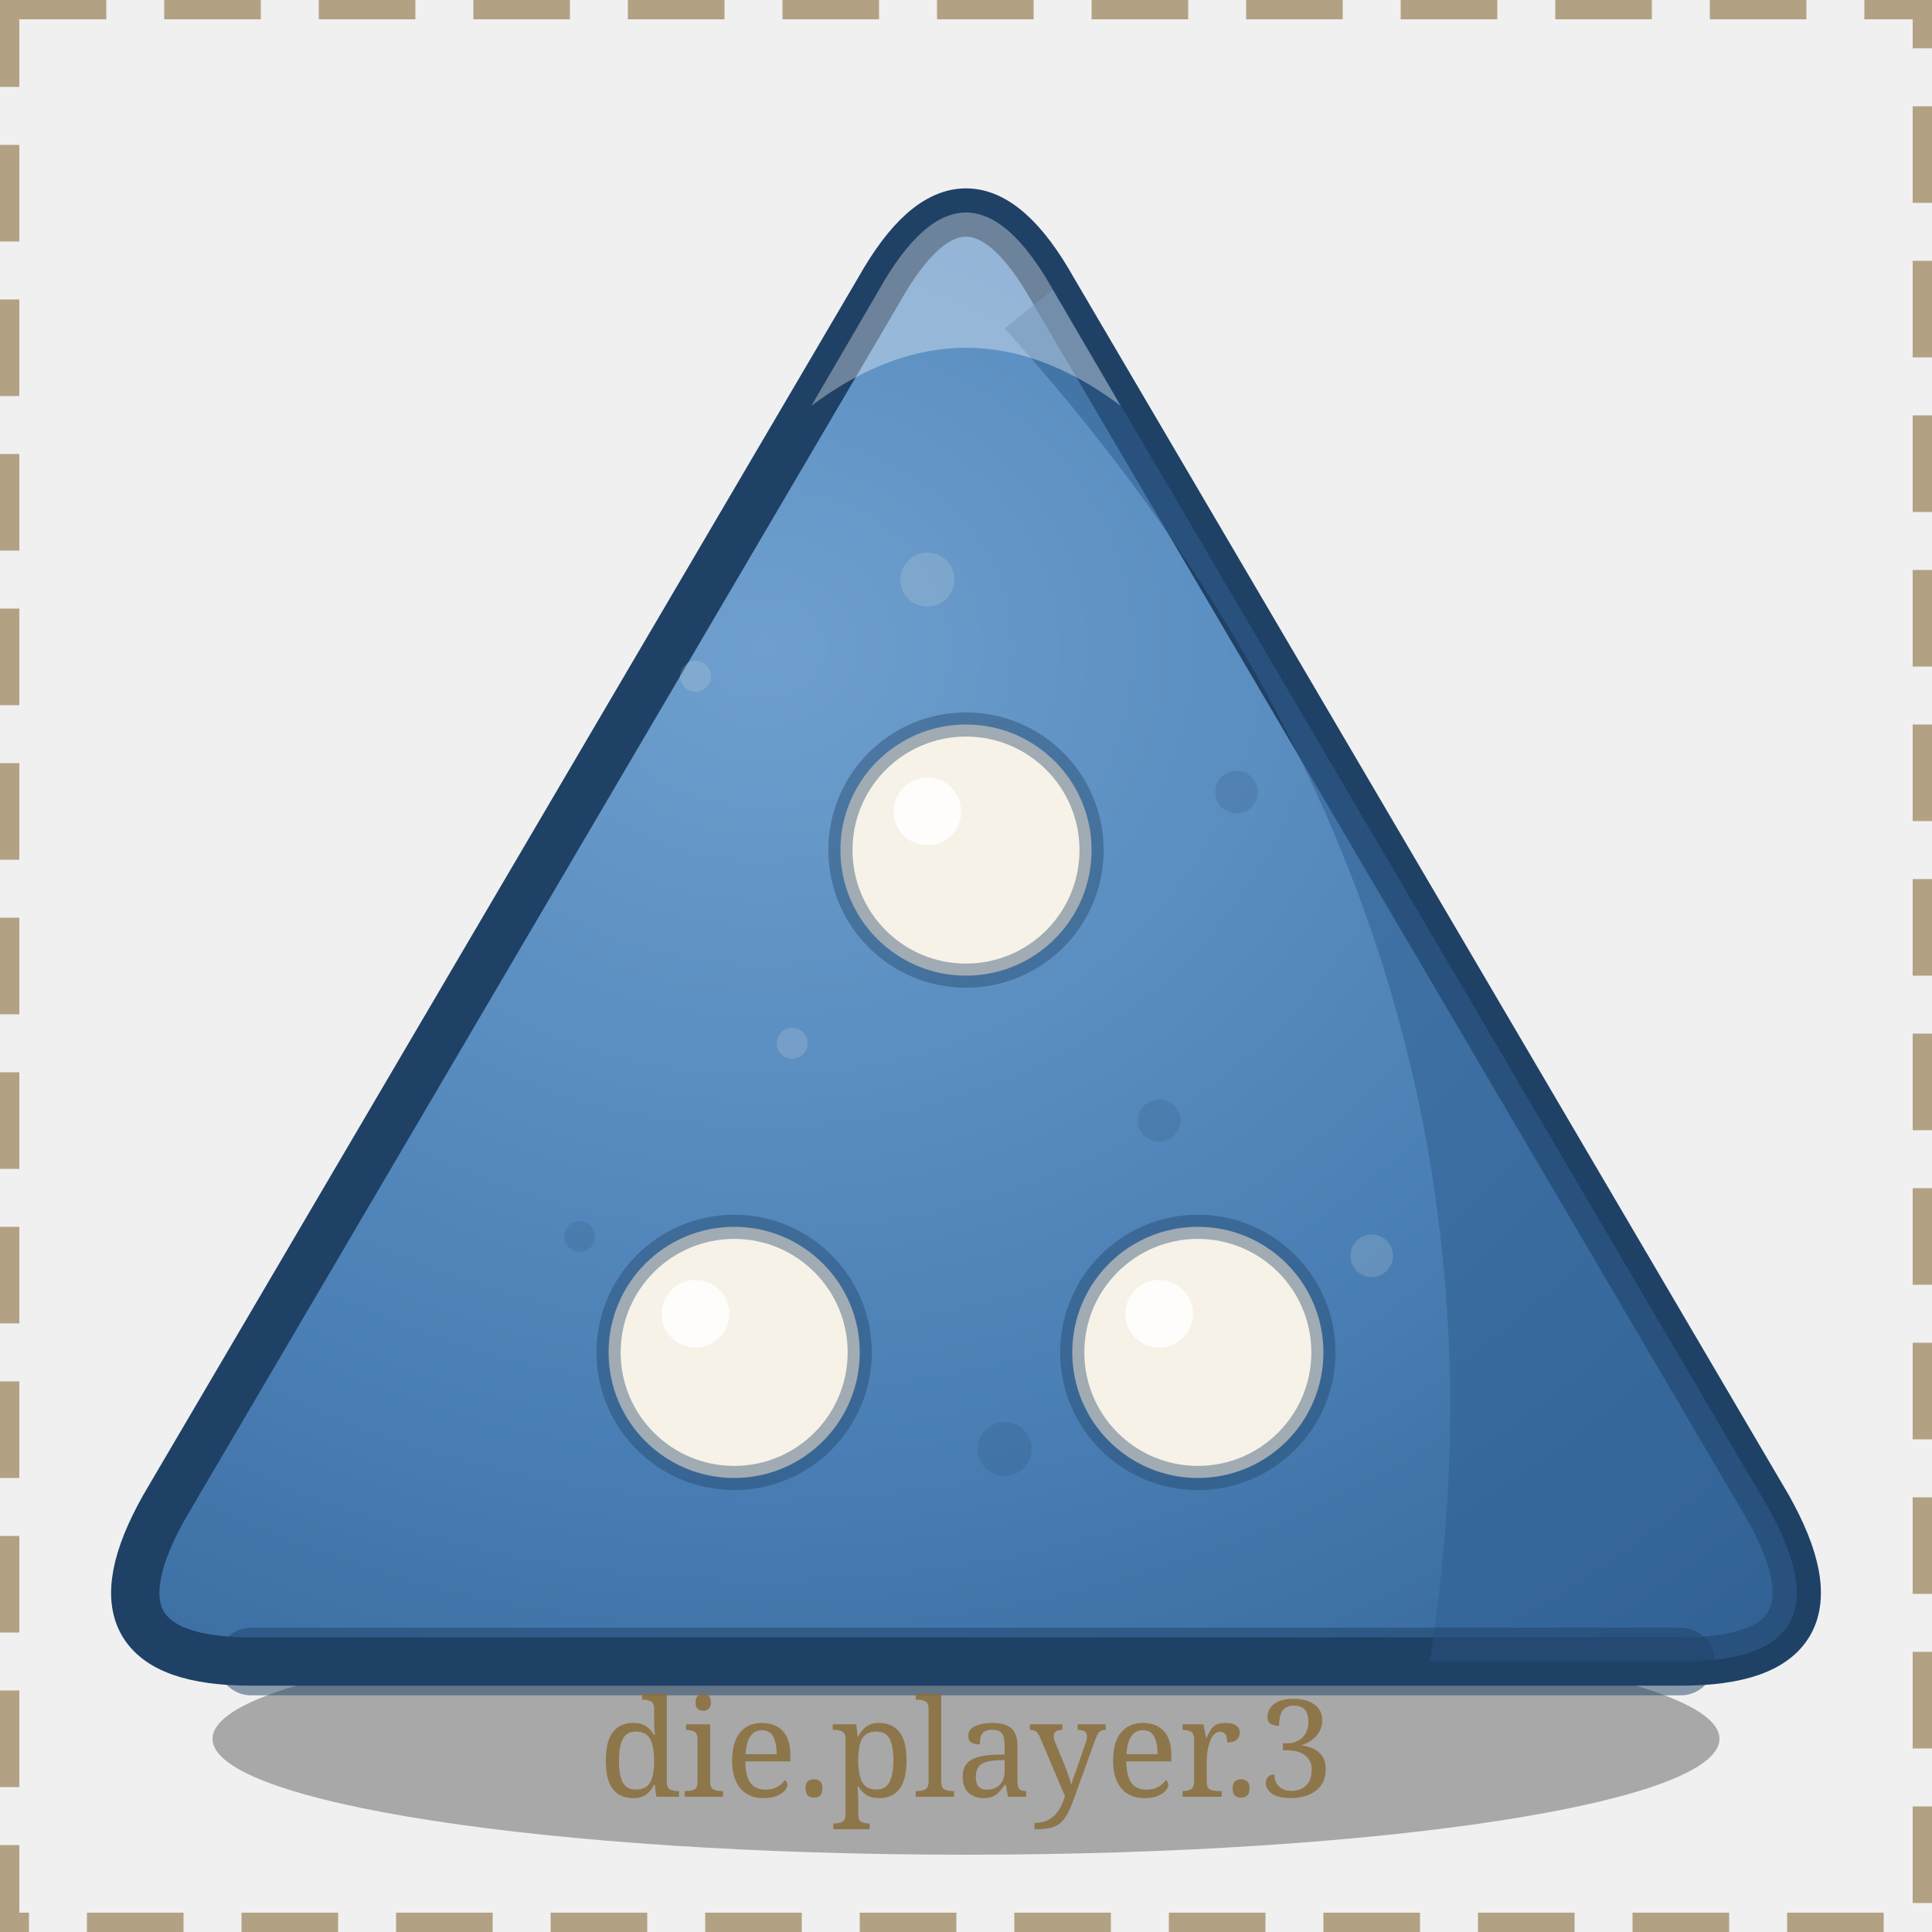
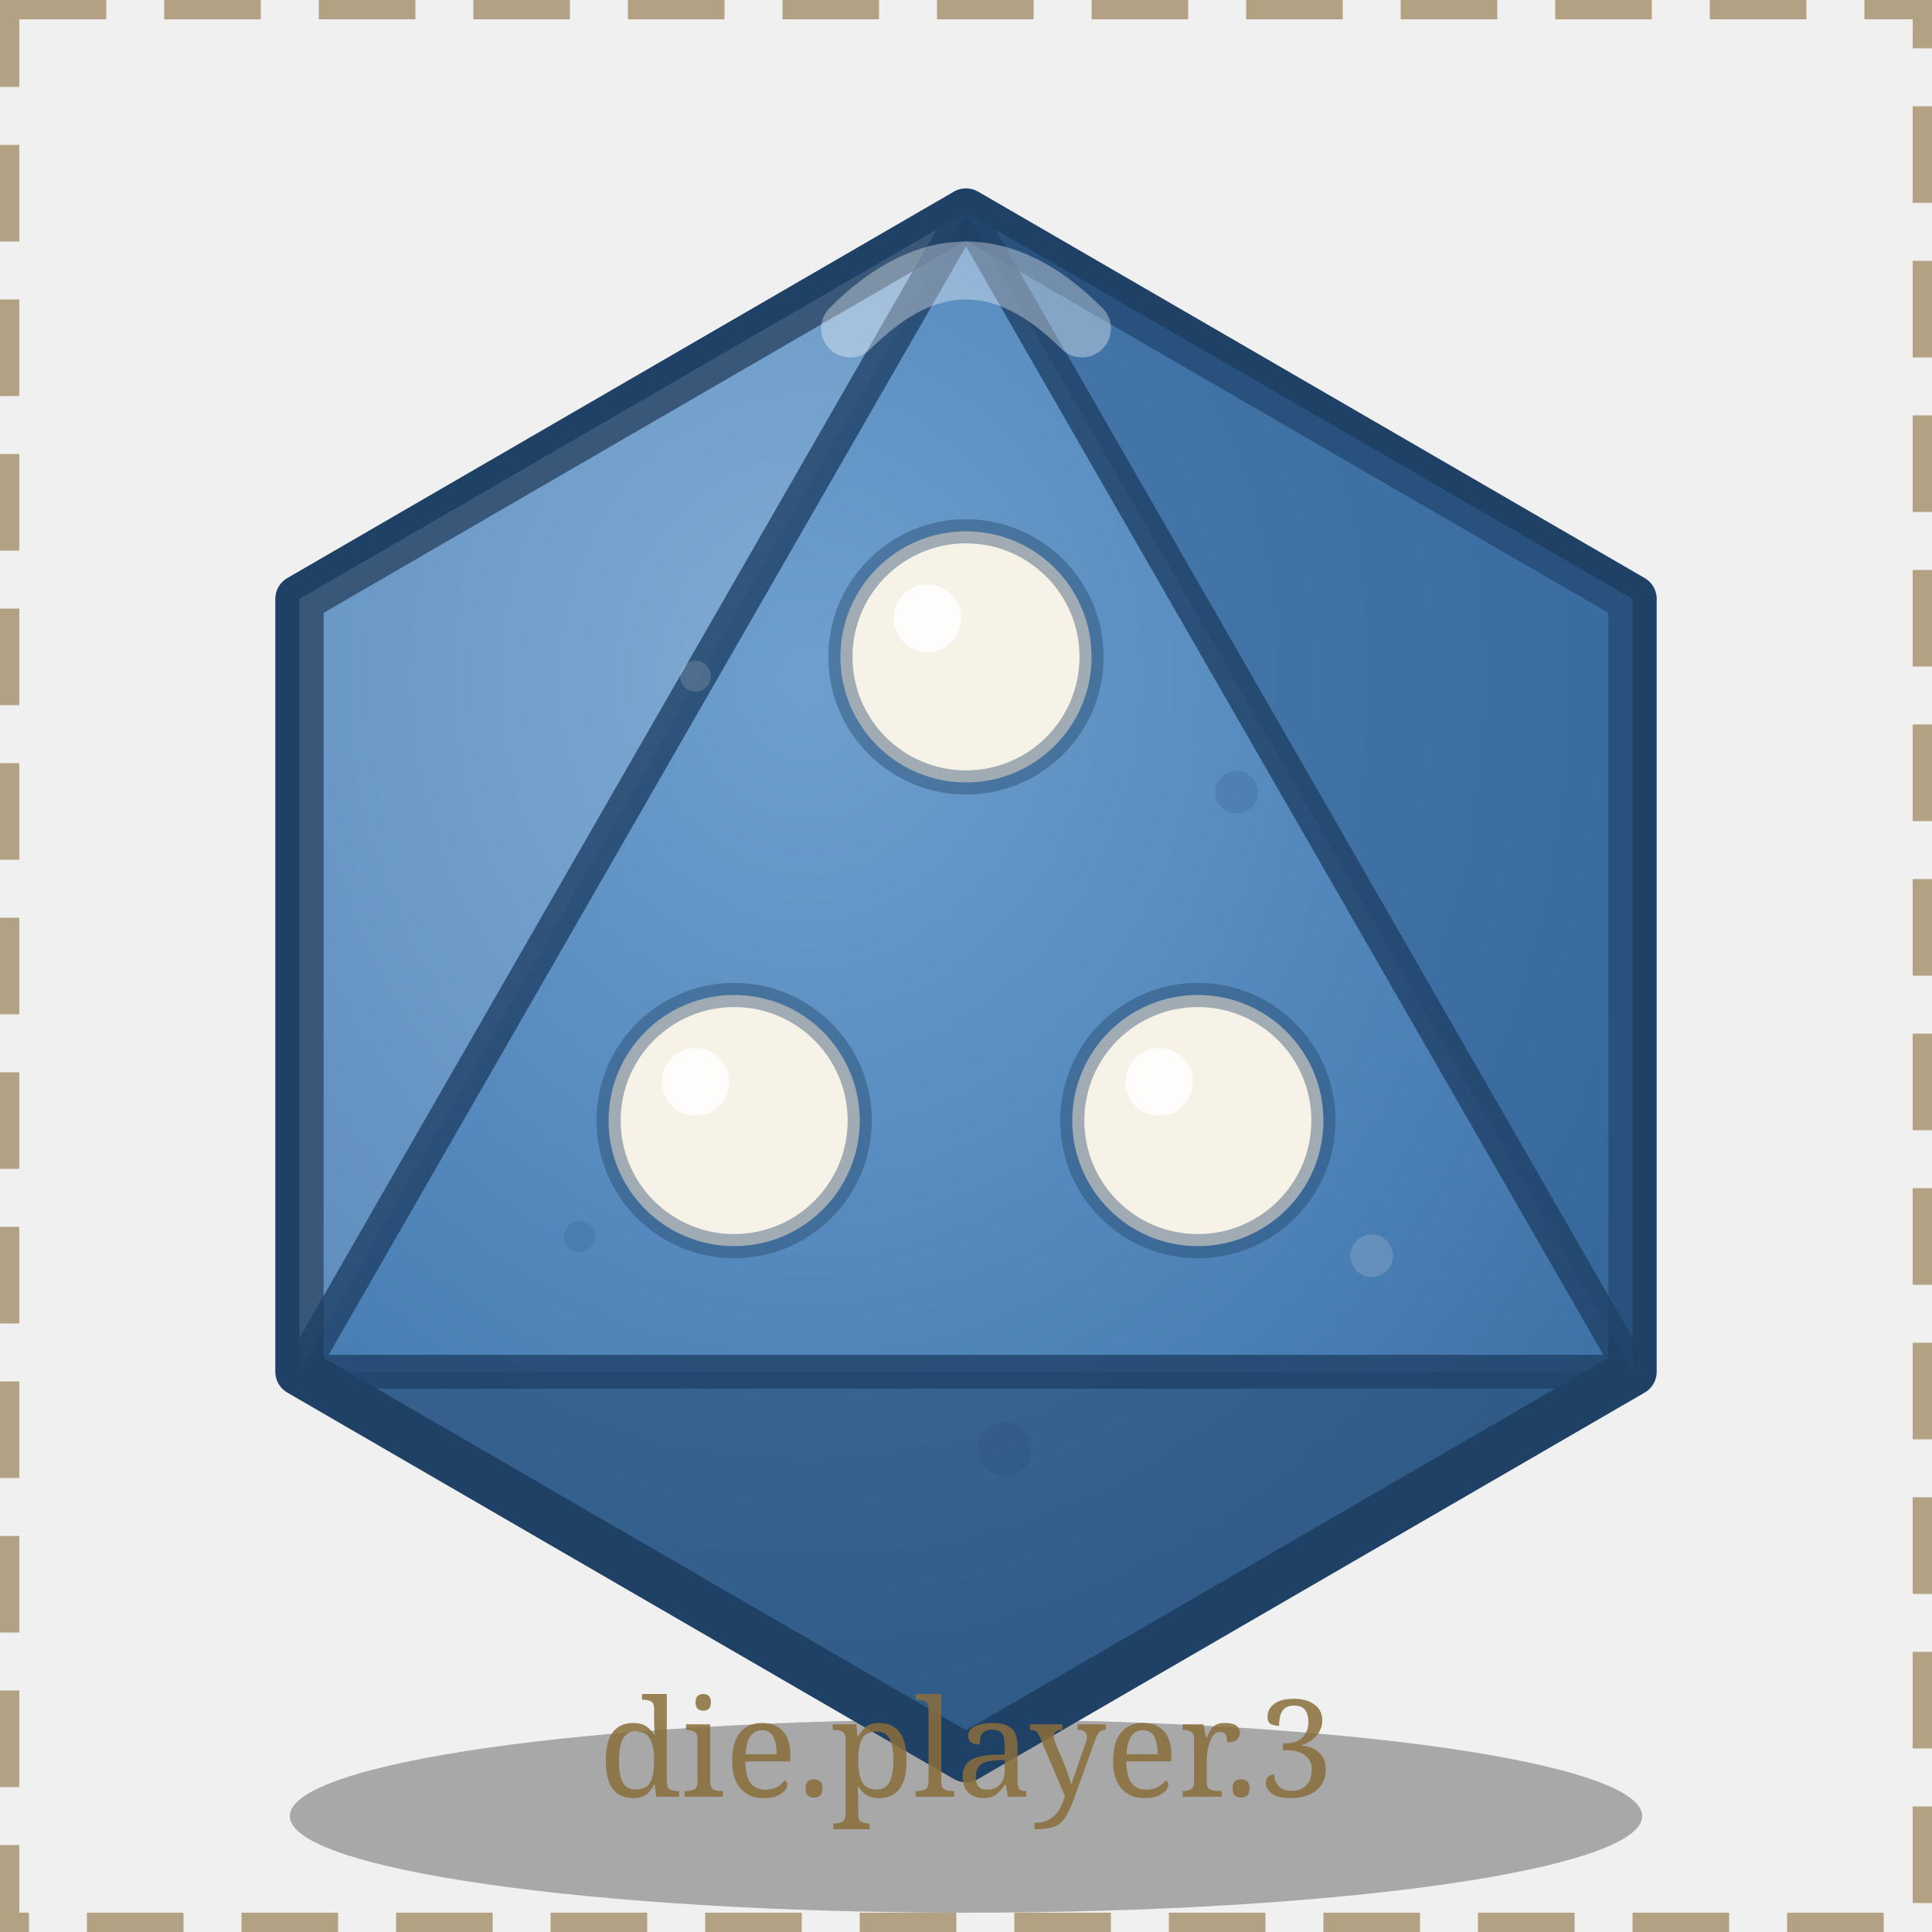
<svg xmlns="http://www.w3.org/2000/svg" viewBox="0 0 200 200">
  <defs>
    <radialGradient id="body" cx="0.38" cy="0.3" r="1">
      <stop offset="0%" stop-color="#6e9fce" />
      <stop offset="55%" stop-color="#4a7fb5" />
      <stop offset="100%" stop-color="#2f5f92" />
    </radialGradient>
  </defs>
-   <ellipse cx="100" cy="180" rx="78" ry="12" fill="#000000" opacity="0.3" />
-   <path d="M 91 30 Q 100 14 109 30 L 183 156 Q 192 172 174 172 L 26 172 Q 8 172 17 156 Z" fill="url(#body)" stroke="#1f4166" stroke-width="5" stroke-linejoin="round" />
-   <path d="M 109 30 L 183 156 Q 192 172 174 172 L 148 172 Q 160 96 104 34 Z" fill="#2f5f92" opacity="0.55" />
-   <path d="M 91 30 Q 100 14 109 30 L 116 42 Q 100 30 84 42 Z" fill="#ffffff" opacity="0.35" />
-   <path d="M 26 172 L 174 172" stroke="#1f4166" stroke-width="7" opacity="0.5" stroke-linecap="round" />
+   <ellipse cx="100" cy="188" rx="70" ry="10" fill="#000000" opacity="0.3" />
+   <path d="M 100 22 L 169 62 L 169 142 L 100 182 L 31 142 L 31 62 Z" fill="url(#body)" stroke="#1f4166" stroke-width="5" stroke-linejoin="round" />
+   <path d="M 100 22 L 31 62 L 31 142 Z" fill="#ffffff" opacity="0.12" />
+   <path d="M 100 22 L 169 62 L 169 142 Z" fill="#2f5f92" opacity="0.55" />
+   <path d="M 31 142 L 100 182 L 169 142 Z" fill="#1f4166" opacity="0.5" />
+   <path d="M 100 22 L 169 142 L 31 142 Z" fill="none" stroke="#1f4166" stroke-width="3.5" opacity="0.8" stroke-linejoin="round" />
+   <path d="M 88 34 Q 100 22 112 34" stroke="#ffffff" stroke-width="6" opacity="0.35" fill="none" stroke-linecap="round" />
  <circle cx="72" cy="70" r="1.6" fill="#f6f2e7" opacity="0.16" />
  <circle cx="128" cy="82" r="2.2" fill="#1f4166" opacity="0.16" />
  <circle cx="96" cy="60" r="2.8" fill="#f6f2e7" opacity="0.16" />
  <circle cx="60" cy="128" r="1.6" fill="#1f4166" opacity="0.16" />
  <circle cx="142" cy="130" r="2.2" fill="#f6f2e7" opacity="0.16" />
  <circle cx="104" cy="150" r="2.8" fill="#1f4166" opacity="0.16" />
  <circle cx="82" cy="108" r="1.6" fill="#f6f2e7" opacity="0.16" />
  <circle cx="120" cy="116" r="2.2" fill="#1f4166" opacity="0.16" />
-   <circle cx="100" cy="88" r="13" fill="#f6f2e7" />
-   <circle cx="100" cy="88" r="13" fill="none" stroke="#1f4166" stroke-opacity="0.4" stroke-width="2.5" />
-   <circle cx="96" cy="84" r="3.5" fill="#ffffff" opacity="0.85" />
-   <circle cx="76" cy="140" r="13" fill="#f6f2e7" />
-   <circle cx="76" cy="140" r="13" fill="none" stroke="#1f4166" stroke-opacity="0.4" stroke-width="2.5" />
-   <circle cx="72" cy="136" r="3.5" fill="#ffffff" opacity="0.85" />
-   <circle cx="124" cy="140" r="13" fill="#f6f2e7" />
-   <circle cx="124" cy="140" r="13" fill="none" stroke="#1f4166" stroke-opacity="0.4" stroke-width="2.5" />
-   <circle cx="120" cy="136" r="3.5" fill="#ffffff" opacity="0.85" />
+   <circle cx="100" cy="68" r="13" fill="#f6f2e7" />
+   <circle cx="100" cy="68" r="13" fill="none" stroke="#1f4166" stroke-opacity="0.4" stroke-width="2.5" />
+   <circle cx="96" cy="64" r="3.5" fill="#ffffff" opacity="0.85" />
+   <circle cx="76" cy="116" r="13" fill="#f6f2e7" />
+   <circle cx="76" cy="116" r="13" fill="none" stroke="#1f4166" stroke-opacity="0.4" stroke-width="2.5" />
+   <circle cx="72" cy="112" r="3.5" fill="#ffffff" opacity="0.85" />
+   <circle cx="124" cy="116" r="13" fill="#f6f2e7" />
+   <circle cx="124" cy="116" r="13" fill="none" stroke="#1f4166" stroke-opacity="0.4" stroke-width="2.5" />
+   <circle cx="120" cy="112" r="3.5" fill="#ffffff" opacity="0.85" />
  <rect x="1" y="1" width="198" height="198" fill="none" stroke="#8a6d3b" stroke-width="2" stroke-dasharray="10 6" opacity="0.6" />
  <text x="100" y="186" text-anchor="middle" font-family="Georgia, serif" font-size="14" fill="#8a6d3b" opacity="0.85">die.player.3</text>
</svg>
